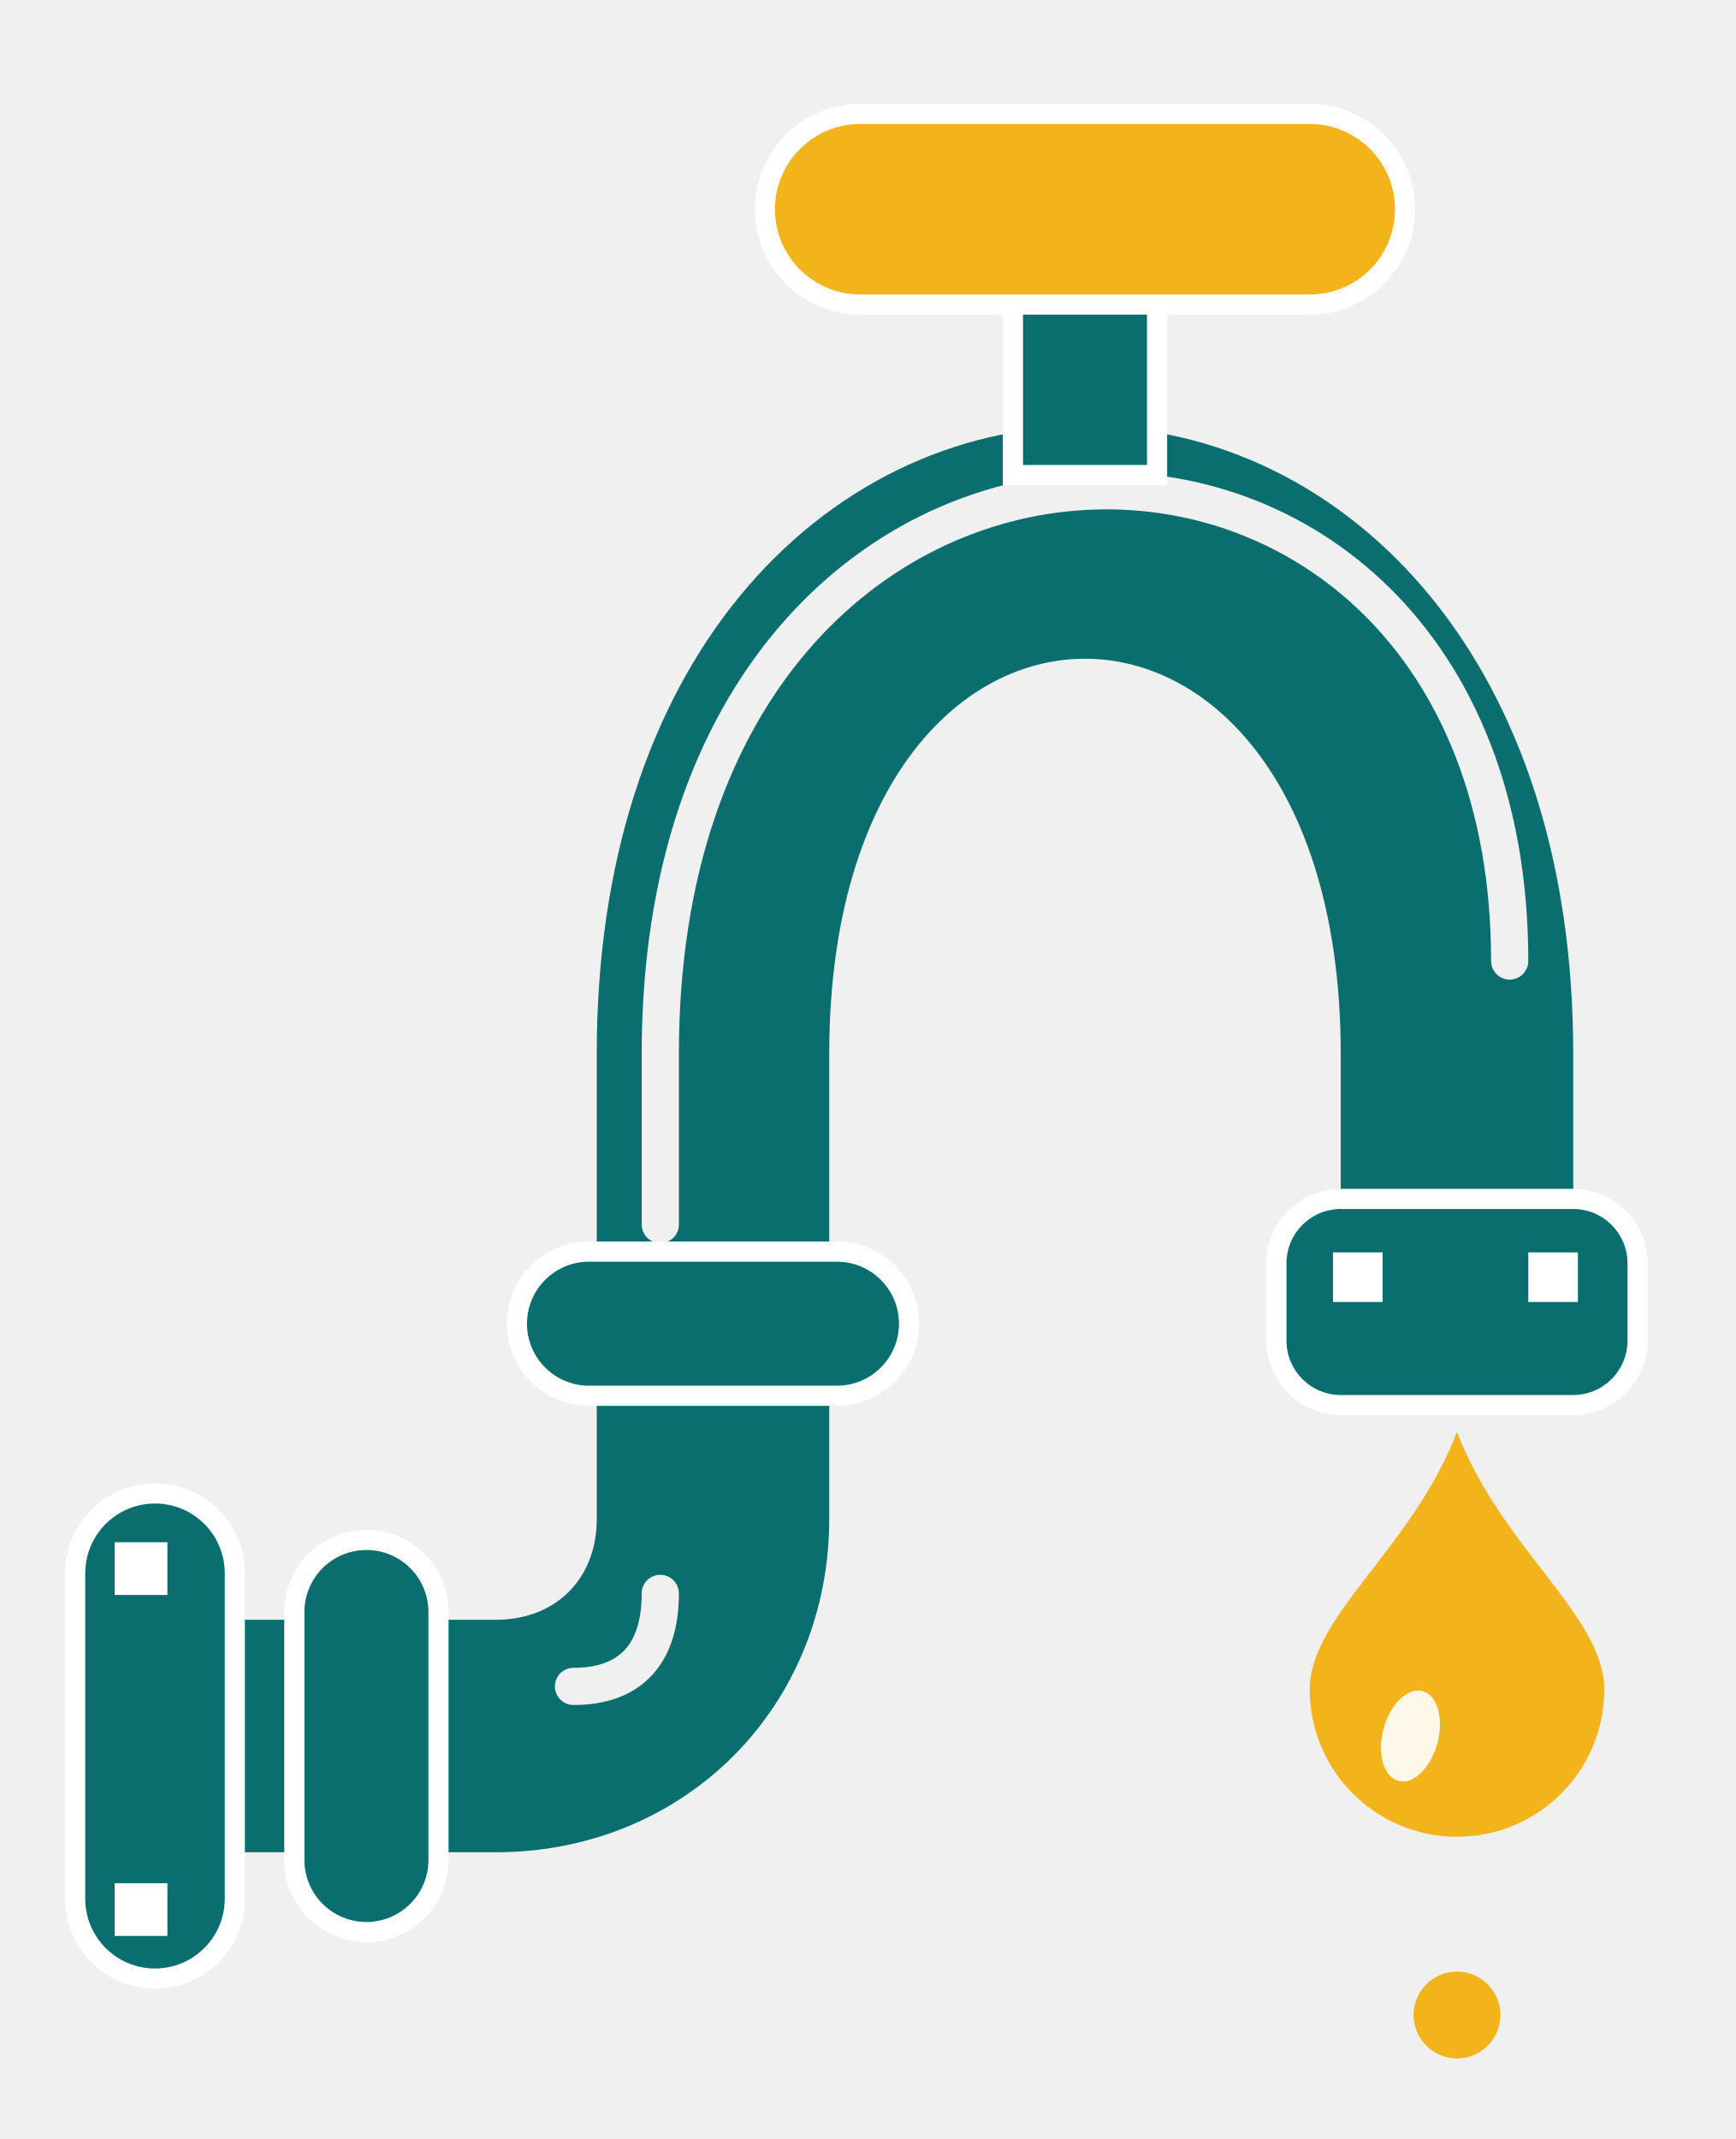
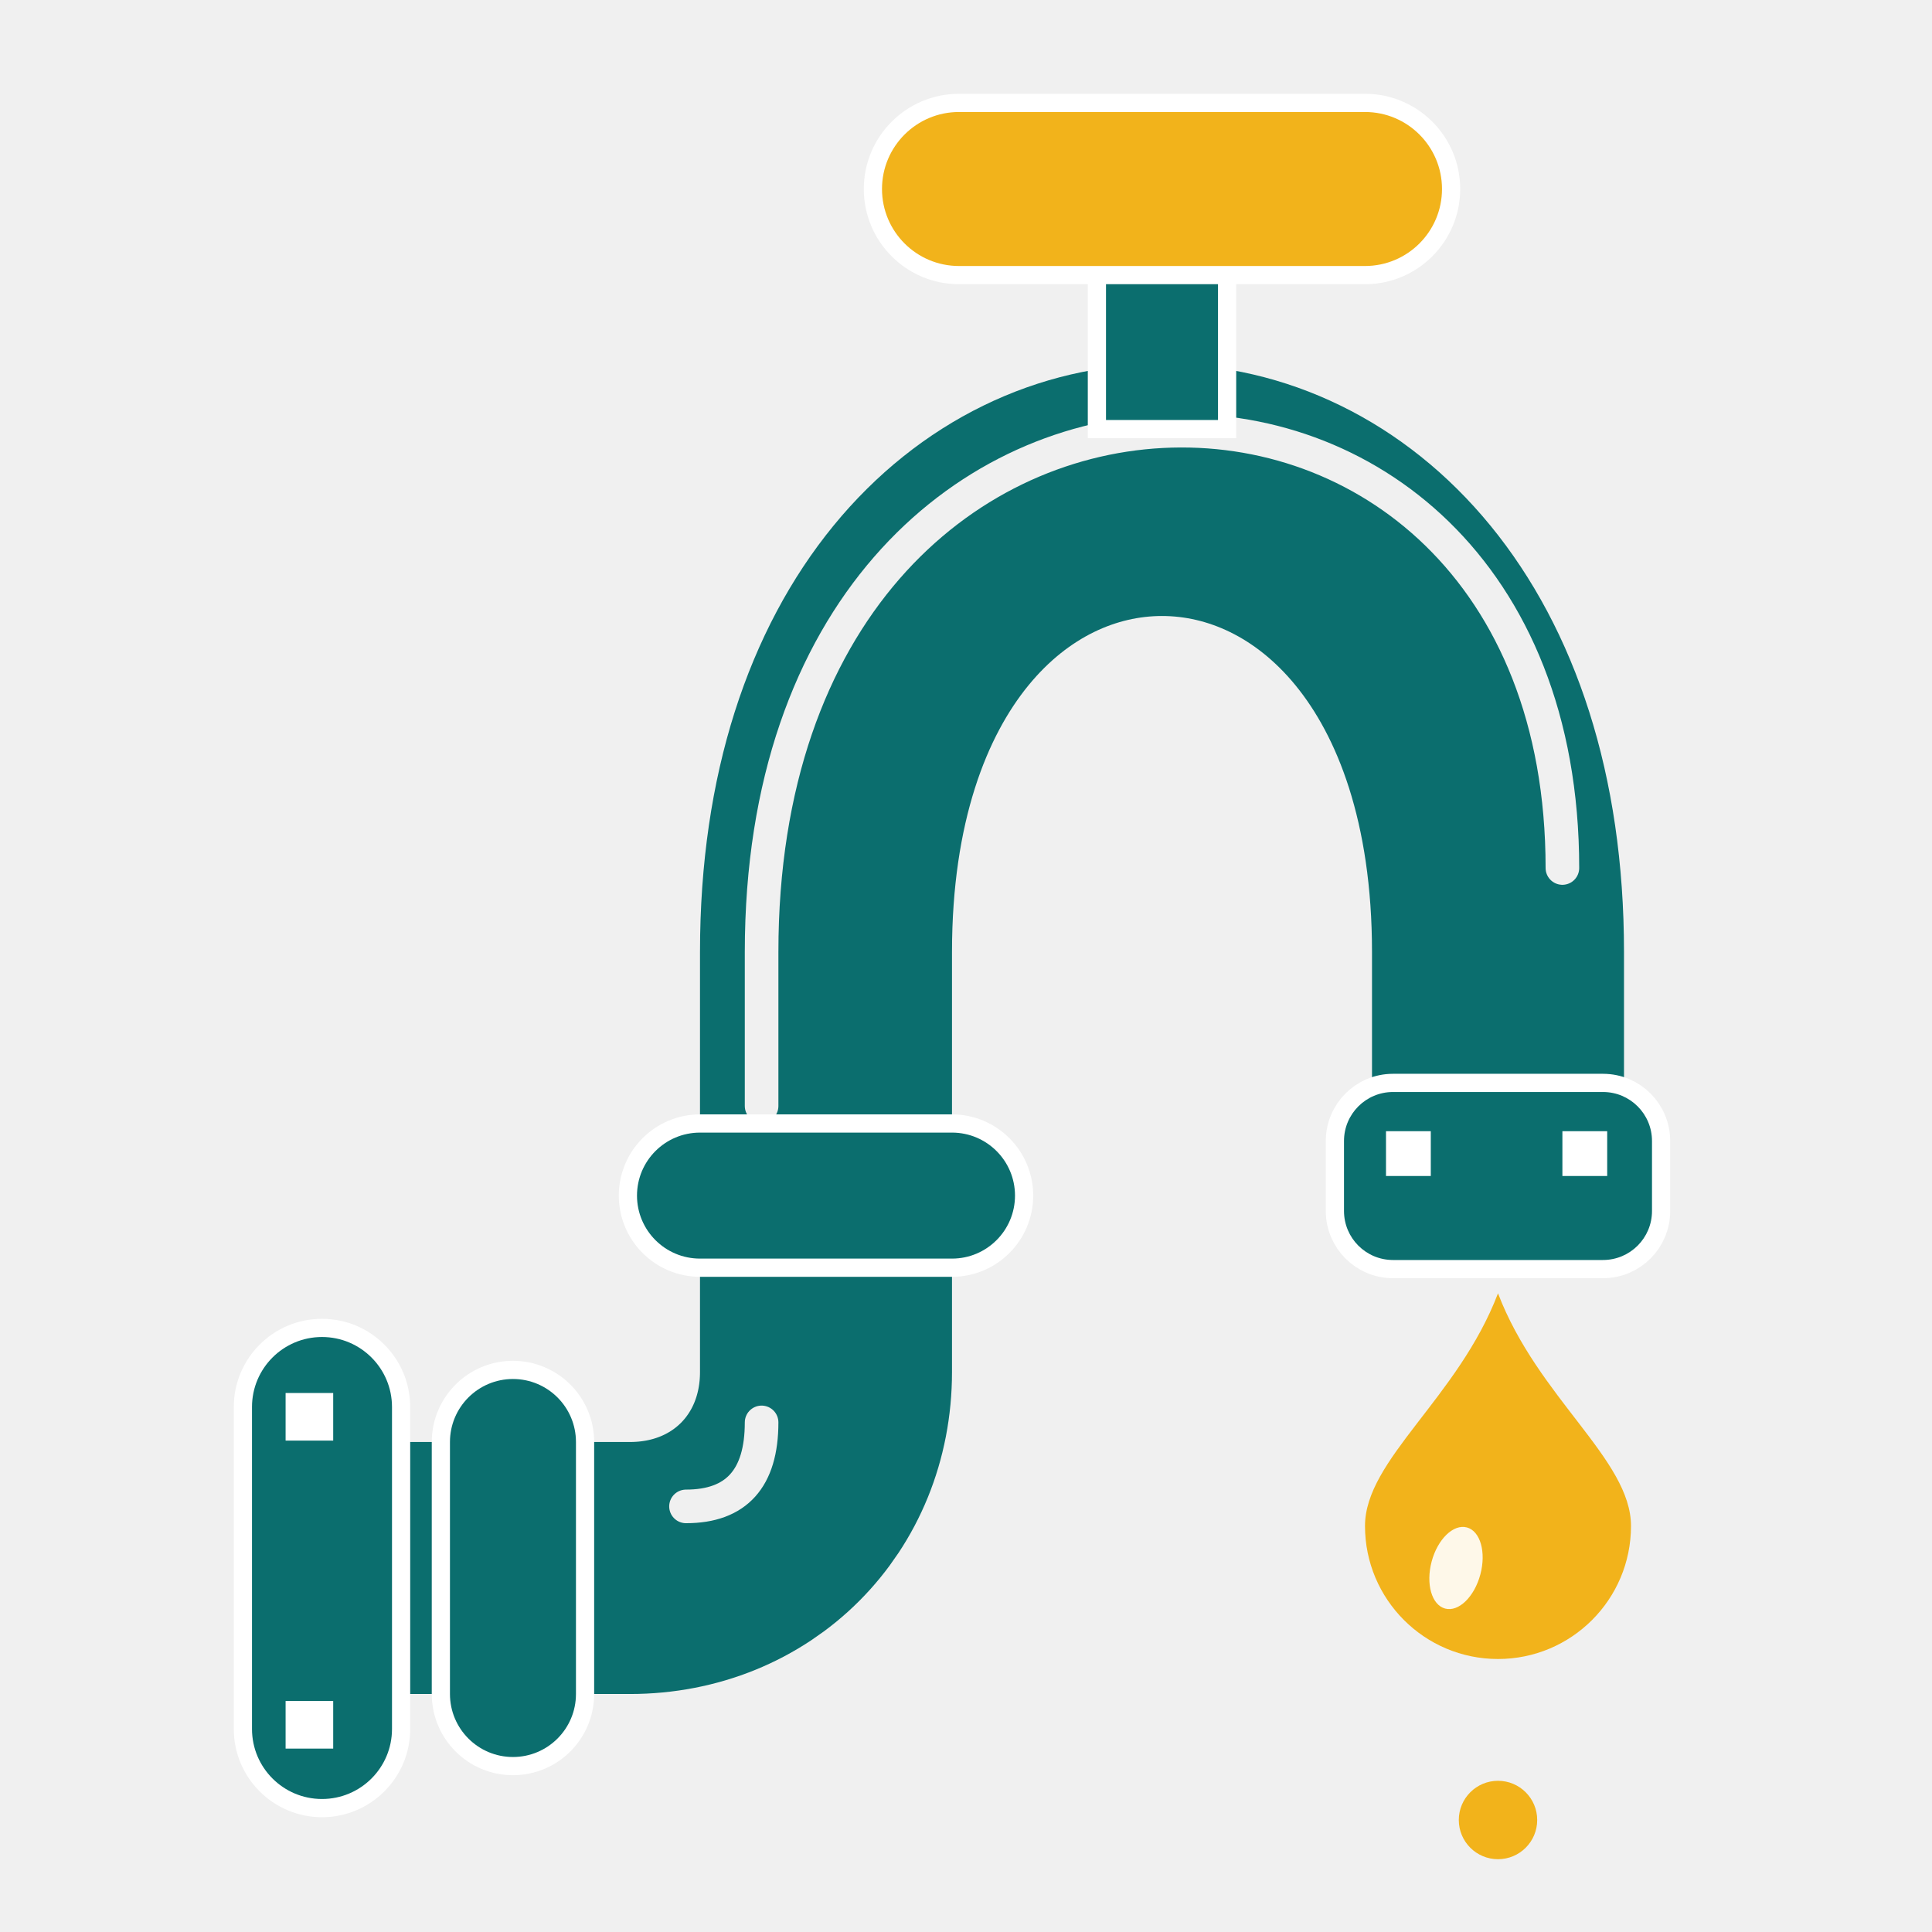
- <svg xmlns="http://www.w3.org/2000/svg" viewBox="-6 -16 112 138" role="img" aria-label="Pell &amp; Wren" width="96">
-   <mask id="mic" maskUnits="userSpaceOnUse" x="-20" y="-30" width="160" height="170">
+ <svg xmlns="http://www.w3.org/2000/svg" role="img" aria-label="Pell &amp; Wren" viewBox="-19.0 -16.0 138.0 138.0" width="96" height="96" aria-hidden="true">
+   <mask id="mf3" maskUnits="userSpaceOnUse" x="-20" y="-30" width="160" height="170">
    <rect x="-20" y="-30" width="160" height="170" fill="#fff" />
-     <path d="M36.6 63V52C36.6 4.6 91.4 4.6 91.4 46" fill="none" stroke="#000" stroke-width="2.4" stroke-linecap="round" />
-     <path d="M31 92.8c3.6 0 5.6-2 5.6-6" fill="none" stroke="#000" stroke-width="2.4" stroke-linecap="round" />
+     <path d="M35.4 63V52C35.4 3.4 92.6 3.4 92.6 46" fill="none" stroke="#000" stroke-width="2.4" stroke-linecap="round" />
+     <path d="M30 91.6c3.6 0 5.4-2 5.4-6" fill="none" stroke="#000" stroke-width="2.4" stroke-linecap="round" />
  </mask>
-   <g mask="url(#mic)">
-     <path d="M4 96L26 96C34 96 40 90 40 82L40 52C40 8 88 8 88 52L88 66" fill="none" stroke="#0B6E6E" stroke-width="15" stroke-linejoin="round" />
+   <g mask="url(#mf3)">
+     <path d="M4 96L26 96C34 96 40 90 40 82L40 52C40 8 88 8 88 52L88 66" fill="none" stroke="#0B6E6E" stroke-width="18" stroke-linejoin="round" />
  </g>
-   <rect x="-4.5" y="-15.0" width="9" height="30" rx="4.5" fill="#0B6E6E" stroke="#fff" stroke-width="2.6" paint-order="stroke" transform="translate(4.00 96.00) rotate(0.00)" />
-   <rect x="-4.0" y="-12.0" width="8" height="24" rx="4.0" fill="#0B6E6E" stroke="#fff" stroke-width="2.6" paint-order="stroke" transform="translate(17.64 96.00) rotate(0.00)" />
-   <rect x="-4.0" y="-12.0" width="8" height="24" rx="4.0" fill="#0B6E6E" stroke="#fff" stroke-width="2.6" paint-order="stroke" transform="translate(40.00 69.40) rotate(-90.00)" />
+   <rect x="-5.0" y="-16.5" width="10" height="33" rx="5.0" fill="#0B6E6E" stroke="#fff" stroke-width="2.6" paint-order="stroke" transform="translate(4.00 96.00) rotate(0.00)" />
+   <rect x="-4.5" y="-13.5" width="9" height="27" rx="4.5" fill="#0B6E6E" stroke="#fff" stroke-width="2.6" paint-order="stroke" transform="translate(17.64 96.00) rotate(0.00)" />
+   <rect x="-4.5" y="-13.5" width="9" height="27" rx="4.5" fill="#0B6E6E" stroke="#fff" stroke-width="2.6" paint-order="stroke" transform="translate(40.00 69.40) rotate(-90.00)" />
  <rect x="60" y="0" width="8" height="14" fill="#0B6E6E" stroke="#fff" stroke-width="2.6" paint-order="stroke" />
  <rect x="44" y="-8" width="40" height="11" rx="5.5" fill="#F2B31B" stroke="#fff" stroke-width="2.6" paint-order="stroke" />
  <rect x="77" y="62" width="22" height="12" rx="3.5" fill="#0B6E6E" stroke="#fff" stroke-width="2.6" paint-order="stroke" />
  <rect x="1.4" y="83.5" width="3.4" height="3.4" fill="#fff" />
  <rect x="1.4" y="105.5" width="3.4" height="3.4" fill="#fff" />
  <rect x="80" y="64.8" width="3.2" height="3.2" fill="#fff" />
  <rect x="92.6" y="64.8" width="3.2" height="3.2" fill="#fff" />
  <path transform="translate(88 93) rotate(0)" d="M0 -16.62C2.85 -9.14 9.50 -4.75 9.50 0a9.5 9.5 0 0 1 -19.0 0C-9.50 -4.75 -2.85 -9.14 0 -16.62Z" fill="#F2B31B" />
  <ellipse cx="85" cy="96" rx="1.8" ry="3" fill="#fff" opacity=".9" transform="rotate(15 85 96)" />
  <circle cx="88" cy="114" r="2.8" fill="#F2B31B" />
</svg>
